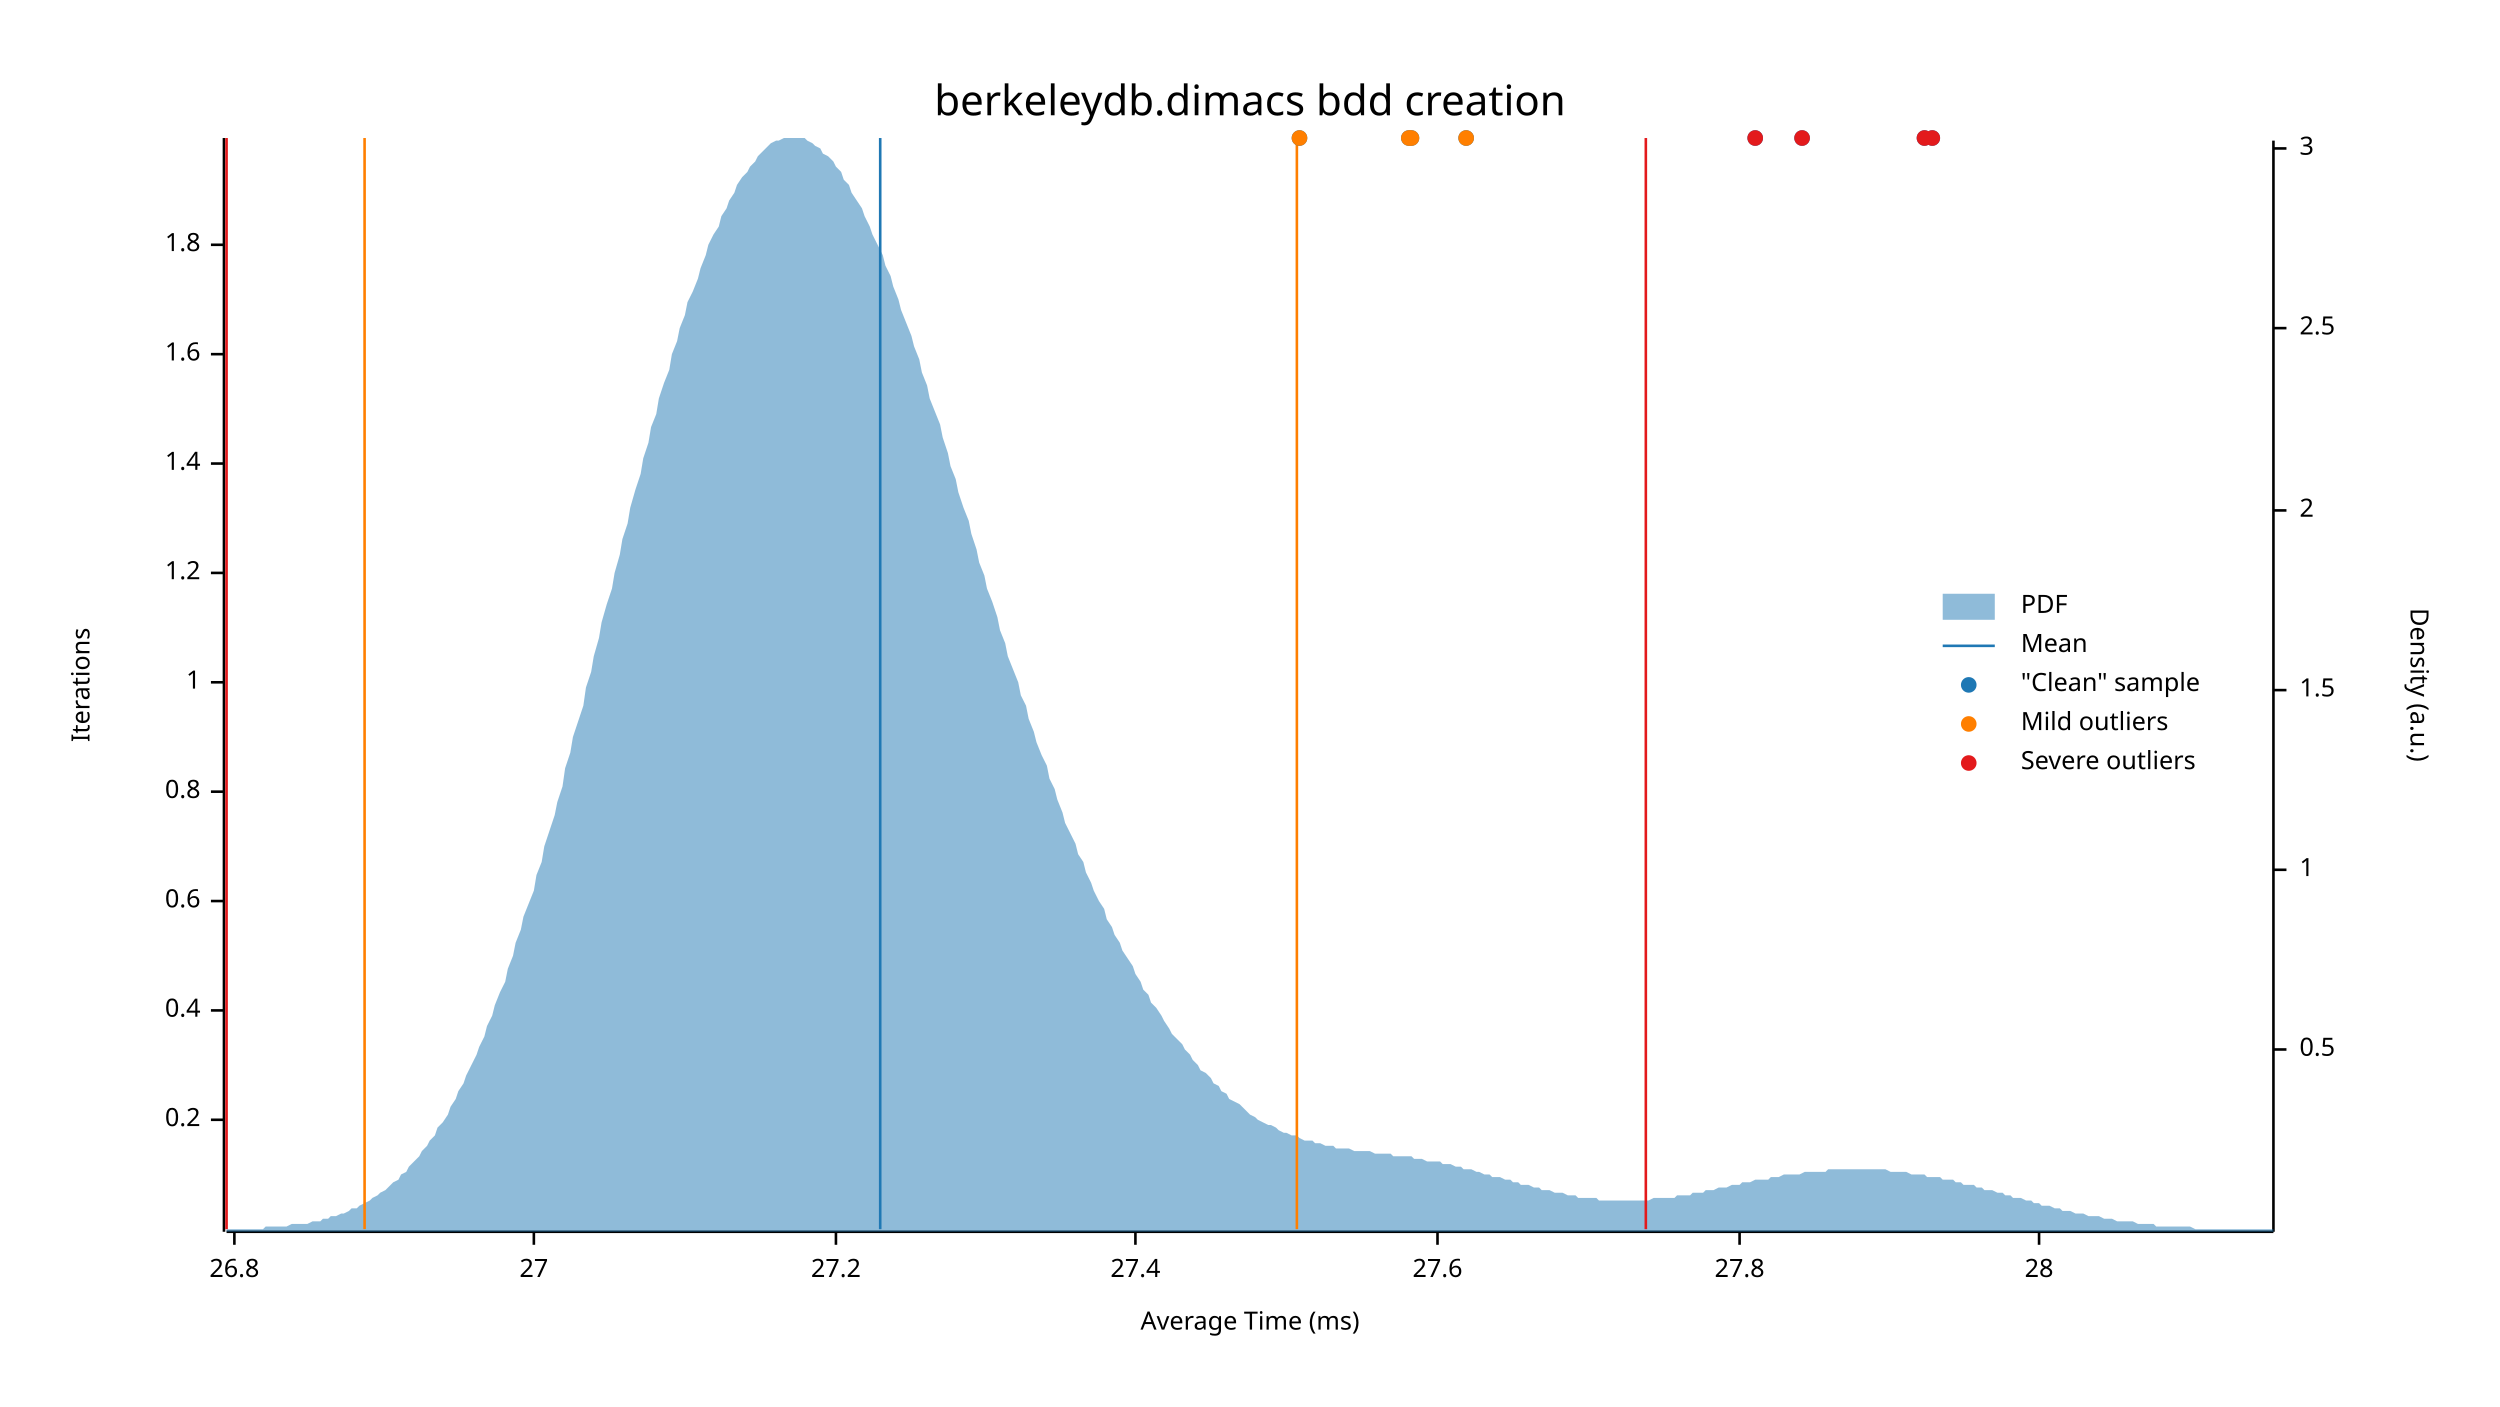
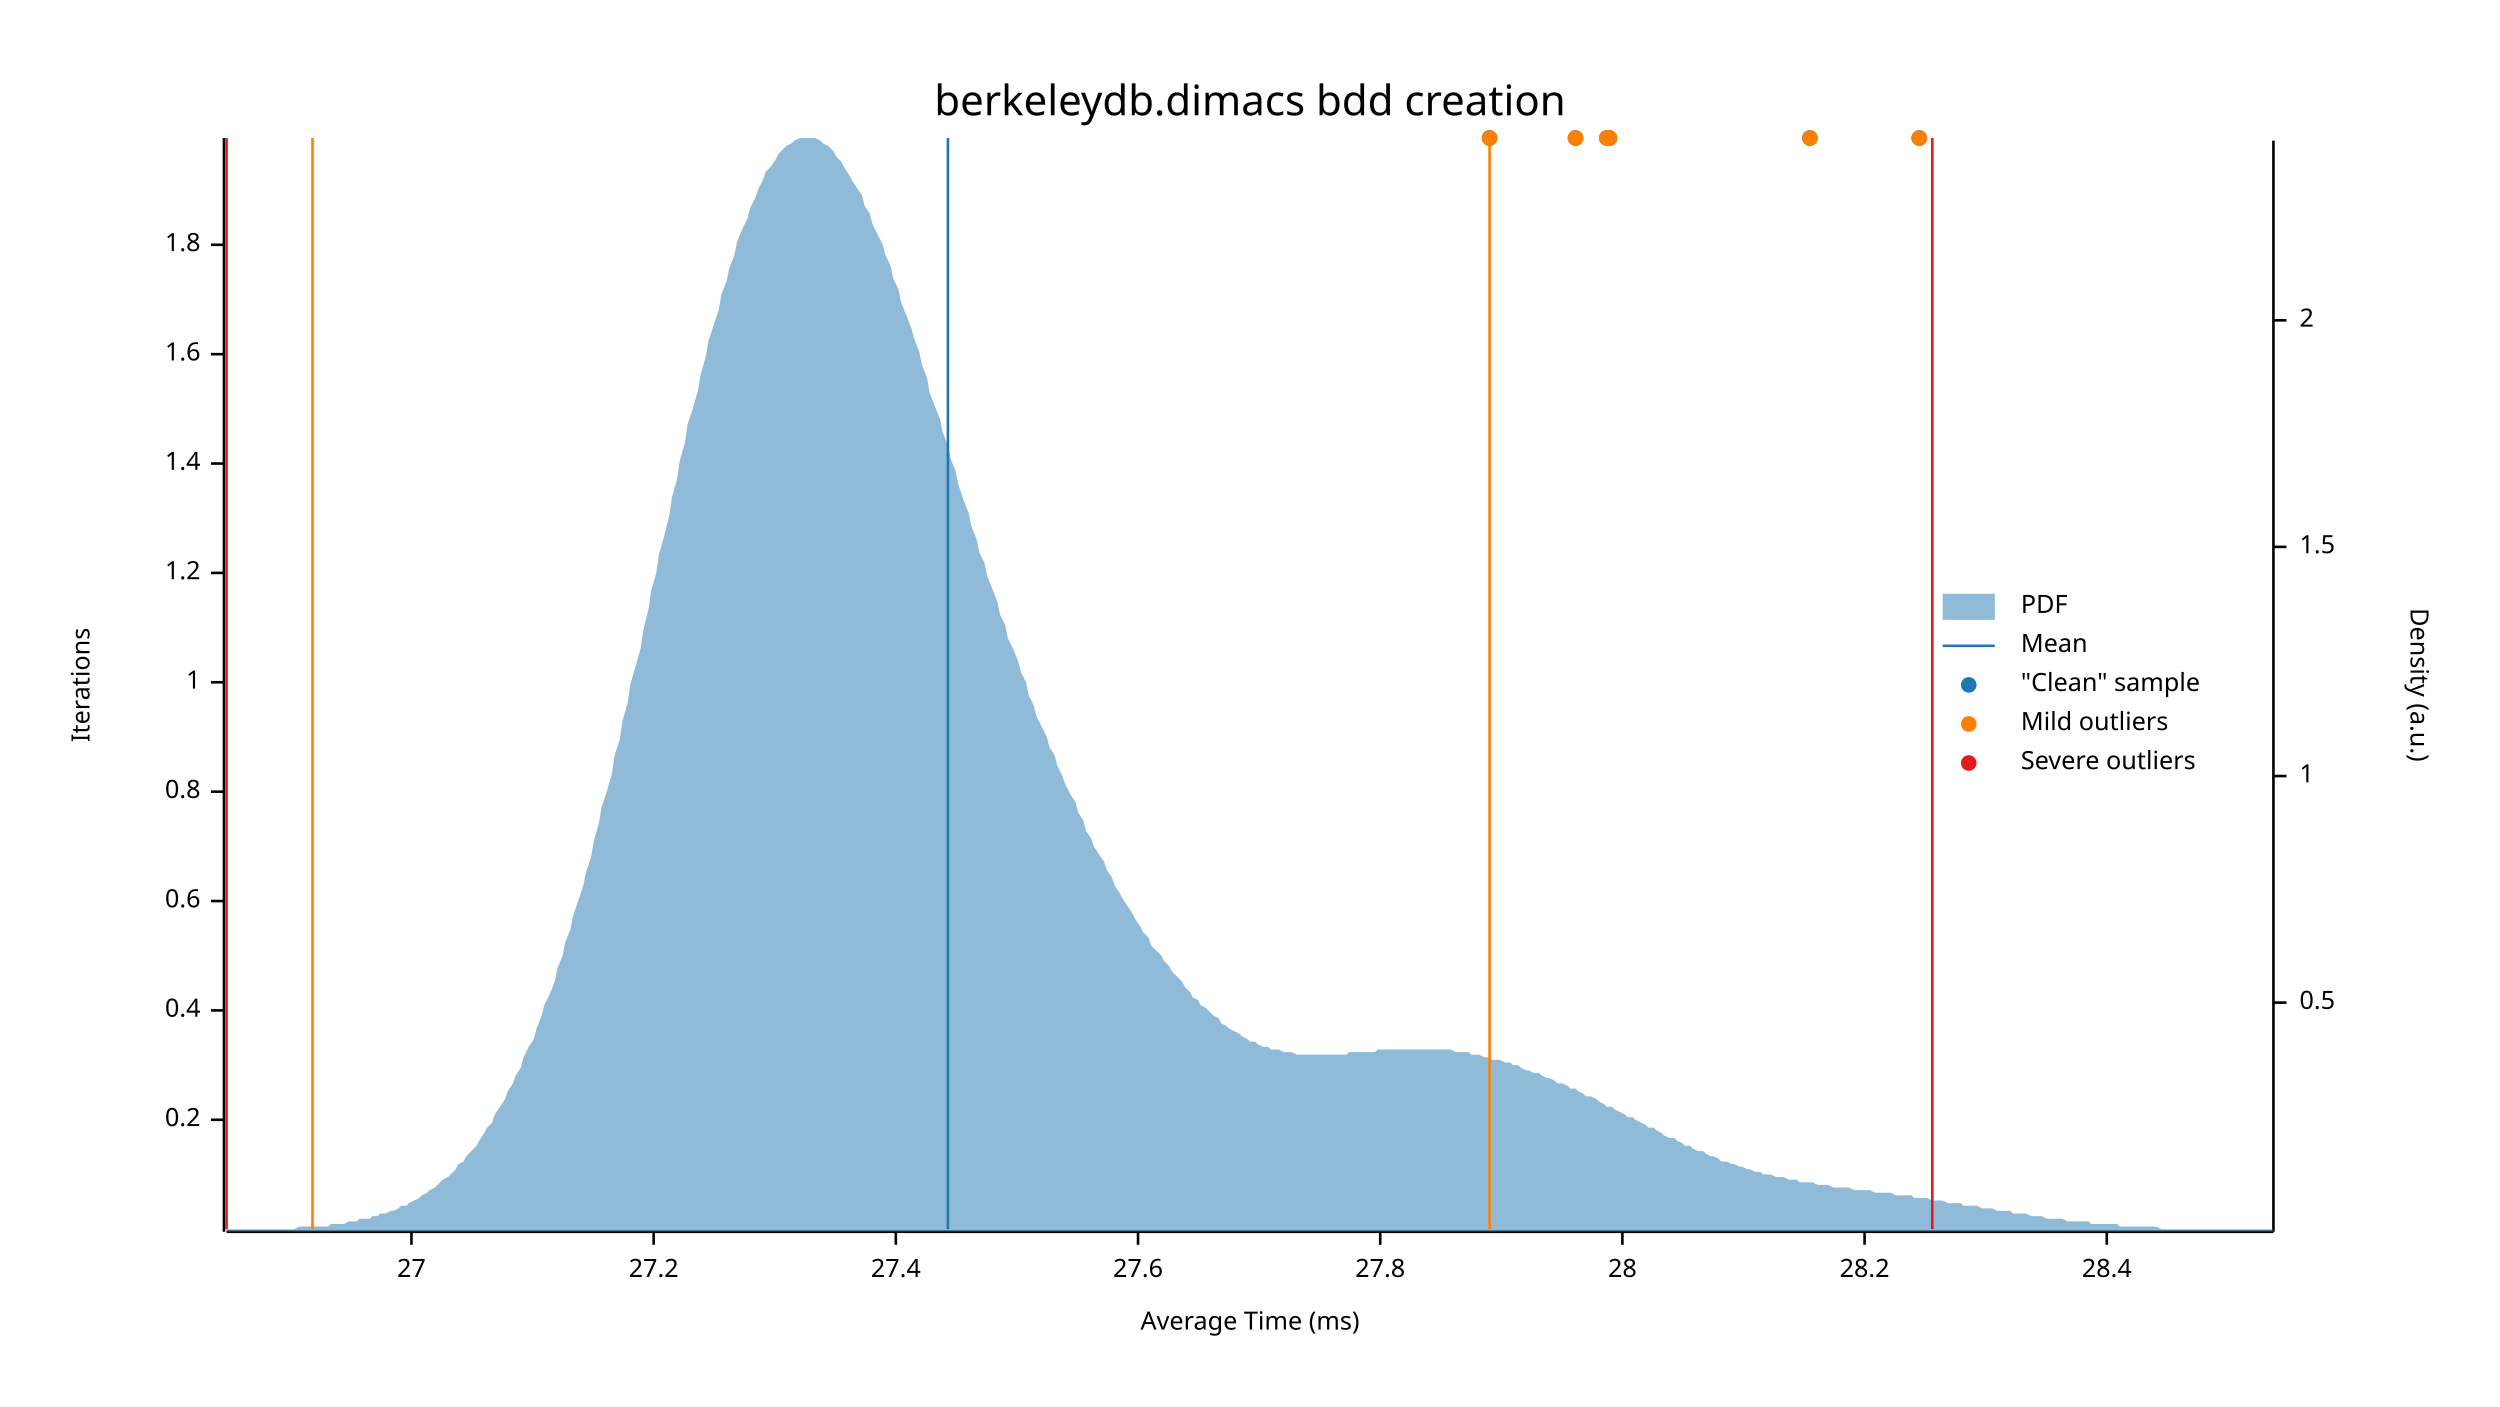
<svg xmlns="http://www.w3.org/2000/svg" width="960" height="540" viewBox="0 0 960 540">
  <text x="480" y="32" dy="0.76em" text-anchor="middle" font-family="sans-serif" font-size="16.129" opacity="1" fill="#000000">
berkeleydb.dimacs bdd creation
</text>
  <text x="27" y="263" dy="0.76em" text-anchor="middle" font-family="sans-serif" font-size="9.677" opacity="1" fill="#000000" transform="rotate(270, 27, 263)">
Iterations
</text>
  <text x="480" y="513" dy="-0.5ex" text-anchor="middle" font-family="sans-serif" font-size="9.677" opacity="1" fill="#000000">
Average Time (ms)
</text>
  <polyline fill="none" opacity="1" stroke="#000000" stroke-width="1" points="86,53 86,473 " />
  <text x="77" y="430" dy="0.5ex" text-anchor="end" font-family="sans-serif" font-size="9.677" opacity="1" fill="#000000">
0.2
</text>
  <polyline fill="none" opacity="1" stroke="#000000" stroke-width="1" points="81,430 86,430 " />
  <text x="77" y="388" dy="0.5ex" text-anchor="end" font-family="sans-serif" font-size="9.677" opacity="1" fill="#000000">
0.4
</text>
  <polyline fill="none" opacity="1" stroke="#000000" stroke-width="1" points="81,388 86,388 " />
  <text x="77" y="346" dy="0.5ex" text-anchor="end" font-family="sans-serif" font-size="9.677" opacity="1" fill="#000000">
0.6
</text>
  <polyline fill="none" opacity="1" stroke="#000000" stroke-width="1" points="81,346 86,346 " />
  <text x="77" y="304" dy="0.5ex" text-anchor="end" font-family="sans-serif" font-size="9.677" opacity="1" fill="#000000">
0.8
</text>
  <polyline fill="none" opacity="1" stroke="#000000" stroke-width="1" points="81,304 86,304 " />
  <text x="77" y="262" dy="0.5ex" text-anchor="end" font-family="sans-serif" font-size="9.677" opacity="1" fill="#000000">
1
</text>
  <polyline fill="none" opacity="1" stroke="#000000" stroke-width="1" points="81,262 86,262 " />
  <text x="77" y="220" dy="0.5ex" text-anchor="end" font-family="sans-serif" font-size="9.677" opacity="1" fill="#000000">
1.2
</text>
  <polyline fill="none" opacity="1" stroke="#000000" stroke-width="1" points="81,220 86,220 " />
  <text x="77" y="178" dy="0.5ex" text-anchor="end" font-family="sans-serif" font-size="9.677" opacity="1" fill="#000000">
1.4
</text>
  <polyline fill="none" opacity="1" stroke="#000000" stroke-width="1" points="81,178 86,178 " />
  <text x="77" y="136" dy="0.5ex" text-anchor="end" font-family="sans-serif" font-size="9.677" opacity="1" fill="#000000">
1.6
</text>
  <polyline fill="none" opacity="1" stroke="#000000" stroke-width="1" points="81,136 86,136 " />
  <text x="77" y="94" dy="0.5ex" text-anchor="end" font-family="sans-serif" font-size="9.677" opacity="1" fill="#000000">
1.8
</text>
  <polyline fill="none" opacity="1" stroke="#000000" stroke-width="1" points="81,94 86,94 " />
  <polyline fill="none" opacity="1" stroke="#000000" stroke-width="1" points="87,473 873,473 " />
-   <text x="90" y="483" dy="0.76em" text-anchor="middle" font-family="sans-serif" font-size="9.677" opacity="1" fill="#000000">
- 26.8
- </text>
-   <polyline fill="none" opacity="1" stroke="#000000" stroke-width="1" points="90,473 90,478 " />
-   <text x="205" y="483" dy="0.76em" text-anchor="middle" font-family="sans-serif" font-size="9.677" opacity="1" fill="#000000">
+   <text x="158" y="483" dy="0.76em" text-anchor="middle" font-family="sans-serif" font-size="9.677" opacity="1" fill="#000000">
27
</text>
-   <polyline fill="none" opacity="1" stroke="#000000" stroke-width="1" points="205,473 205,478 " />
-   <text x="321" y="483" dy="0.76em" text-anchor="middle" font-family="sans-serif" font-size="9.677" opacity="1" fill="#000000">
+   <polyline fill="none" opacity="1" stroke="#000000" stroke-width="1" points="158,473 158,478 " />
+   <text x="251" y="483" dy="0.76em" text-anchor="middle" font-family="sans-serif" font-size="9.677" opacity="1" fill="#000000">
27.2
</text>
-   <polyline fill="none" opacity="1" stroke="#000000" stroke-width="1" points="321,473 321,478 " />
-   <text x="436" y="483" dy="0.76em" text-anchor="middle" font-family="sans-serif" font-size="9.677" opacity="1" fill="#000000">
+   <polyline fill="none" opacity="1" stroke="#000000" stroke-width="1" points="251,473 251,478 " />
+   <text x="344" y="483" dy="0.76em" text-anchor="middle" font-family="sans-serif" font-size="9.677" opacity="1" fill="#000000">
27.4
</text>
-   <polyline fill="none" opacity="1" stroke="#000000" stroke-width="1" points="436,473 436,478 " />
-   <text x="552" y="483" dy="0.76em" text-anchor="middle" font-family="sans-serif" font-size="9.677" opacity="1" fill="#000000">
+   <polyline fill="none" opacity="1" stroke="#000000" stroke-width="1" points="344,473 344,478 " />
+   <text x="437" y="483" dy="0.76em" text-anchor="middle" font-family="sans-serif" font-size="9.677" opacity="1" fill="#000000">
27.6
</text>
-   <polyline fill="none" opacity="1" stroke="#000000" stroke-width="1" points="552,473 552,478 " />
-   <text x="668" y="483" dy="0.76em" text-anchor="middle" font-family="sans-serif" font-size="9.677" opacity="1" fill="#000000">
+   <polyline fill="none" opacity="1" stroke="#000000" stroke-width="1" points="437,473 437,478 " />
+   <text x="530" y="483" dy="0.76em" text-anchor="middle" font-family="sans-serif" font-size="9.677" opacity="1" fill="#000000">
27.8
</text>
-   <polyline fill="none" opacity="1" stroke="#000000" stroke-width="1" points="668,473 668,478 " />
-   <text x="783" y="483" dy="0.76em" text-anchor="middle" font-family="sans-serif" font-size="9.677" opacity="1" fill="#000000">
+   <polyline fill="none" opacity="1" stroke="#000000" stroke-width="1" points="530,473 530,478 " />
+   <text x="623" y="483" dy="0.76em" text-anchor="middle" font-family="sans-serif" font-size="9.677" opacity="1" fill="#000000">
28
</text>
-   <polyline fill="none" opacity="1" stroke="#000000" stroke-width="1" points="783,473 783,478 " />
+   <polyline fill="none" opacity="1" stroke="#000000" stroke-width="1" points="623,473 623,478 " />
+   <text x="716" y="483" dy="0.76em" text-anchor="middle" font-family="sans-serif" font-size="9.677" opacity="1" fill="#000000">
+ 28.2
+ </text>
+   <polyline fill="none" opacity="1" stroke="#000000" stroke-width="1" points="716,473 716,478 " />
+   <text x="809" y="483" dy="0.76em" text-anchor="middle" font-family="sans-serif" font-size="9.677" opacity="1" fill="#000000">
+ 28.4
+ </text>
+   <polyline fill="none" opacity="1" stroke="#000000" stroke-width="1" points="809,473 809,478 " />
  <text x="933" y="263" dy="0.76em" text-anchor="middle" font-family="sans-serif" font-size="9.677" opacity="1" fill="#000000" transform="rotate(90, 933, 263)">
Density (a.u.)
</text>
  <polyline fill="none" opacity="1" stroke="#000000" stroke-width="1" points="873,54 873,473 " />
-   <text x="883" y="403" dy="0.5ex" text-anchor="start" font-family="sans-serif" font-size="9.677" opacity="1" fill="#000000">
+   <text x="883" y="385" dy="0.5ex" text-anchor="start" font-family="sans-serif" font-size="9.677" opacity="1" fill="#000000">
0.5
</text>
-   <polyline fill="none" opacity="1" stroke="#000000" stroke-width="1" points="873,403 878,403 " />
-   <text x="883" y="334" dy="0.5ex" text-anchor="start" font-family="sans-serif" font-size="9.677" opacity="1" fill="#000000">
+   <polyline fill="none" opacity="1" stroke="#000000" stroke-width="1" points="873,385 878,385 " />
+   <text x="883" y="298" dy="0.5ex" text-anchor="start" font-family="sans-serif" font-size="9.677" opacity="1" fill="#000000">
1
</text>
-   <polyline fill="none" opacity="1" stroke="#000000" stroke-width="1" points="873,334 878,334 " />
-   <text x="883" y="265" dy="0.5ex" text-anchor="start" font-family="sans-serif" font-size="9.677" opacity="1" fill="#000000">
+   <polyline fill="none" opacity="1" stroke="#000000" stroke-width="1" points="873,298 878,298 " />
+   <text x="883" y="210" dy="0.5ex" text-anchor="start" font-family="sans-serif" font-size="9.677" opacity="1" fill="#000000">
1.5
</text>
-   <polyline fill="none" opacity="1" stroke="#000000" stroke-width="1" points="873,265 878,265 " />
-   <text x="883" y="196" dy="0.5ex" text-anchor="start" font-family="sans-serif" font-size="9.677" opacity="1" fill="#000000">
+   <polyline fill="none" opacity="1" stroke="#000000" stroke-width="1" points="873,210 878,210 " />
+   <text x="883" y="123" dy="0.5ex" text-anchor="start" font-family="sans-serif" font-size="9.677" opacity="1" fill="#000000">
2
</text>
-   <polyline fill="none" opacity="1" stroke="#000000" stroke-width="1" points="873,196 878,196 " />
-   <text x="883" y="126" dy="0.5ex" text-anchor="start" font-family="sans-serif" font-size="9.677" opacity="1" fill="#000000">
- 2.5
- </text>
-   <polyline fill="none" opacity="1" stroke="#000000" stroke-width="1" points="873,126 878,126 " />
-   <text x="883" y="57" dy="0.5ex" text-anchor="start" font-family="sans-serif" font-size="9.677" opacity="1" fill="#000000">
- 3
- </text>
-   <polyline fill="none" opacity="1" stroke="#000000" stroke-width="1" points="873,57 878,57 " />
-   <polygon opacity="0.5" fill="#1F78B4" points="87,472 88,472 90,472 91,472 93,472 94,472 96,472 98,472 99,472 101,472 102,471 104,471 105,471 107,471 109,471 110,471 112,470 113,470 115,470 116,470 118,470 120,469 121,469 123,469 124,468 126,468 127,467 129,467 131,466 132,466 134,465 135,464 137,464 138,463 140,462 142,461 143,460 145,459 146,458 148,457 150,455 151,454 153,453 154,451 156,450 157,448 159,446 161,444 162,442 164,440 165,438 167,436 168,433 170,431 172,428 173,425 175,422 176,419 178,416 179,413 181,409 183,405 184,402 186,398 187,394 189,390 190,386 192,381 194,377 195,372 197,367 198,362 200,357 201,352 203,347 205,342 206,336 208,331 209,325 211,319 213,313 214,308 216,302 217,295 219,289 220,283 222,277 224,271 225,264 227,258 228,252 230,245 231,239 233,232 235,226 236,220 238,213 239,207 241,201 242,195 244,188 246,182 247,176 249,170 250,164 252,159 253,153 255,147 257,142 258,136 260,131 261,126 263,121 264,116 266,112 268,107 269,103 271,98 272,94 274,90 276,87 277,83 279,80 280,77 282,74 283,71 285,68 287,66 288,64 290,62 291,60 293,58 294,57 296,55 298,54 299,54 301,53 302,53 304,53 305,53 307,53 309,53 310,54 312,55 313,56 315,57 316,59 318,60 320,62 321,64 323,66 324,69 326,71 327,74 329,77 331,80 332,83 334,87 335,90 337,94 339,98 340,102 342,106 343,110 345,115 346,119 348,124 350,129 351,133 353,138 354,143 356,148 357,153 359,158 361,163 362,168 364,174 365,179 367,184 368,189 370,195 372,200 373,205 375,211 376,216 378,221 379,226 381,231 383,237 384,242 386,247 387,252 389,257 391,262 392,267 394,271 395,276 397,281 398,285 400,290 402,294 403,299 405,303 406,307 408,312 409,316 411,320 413,324 414,328 416,331 417,335 419,339 420,342 422,346 424,349 425,353 427,356 428,359 430,362 431,365 433,368 435,371 436,374 438,377 439,380 441,382 442,385 444,387 446,390 447,392 449,395 450,397 452,399 454,401 455,403 457,405 458,407 460,409 461,411 463,412 465,414 466,416 468,417 469,419 471,420 472,422 474,423 476,424 477,425 479,427 480,428 482,429 483,430 485,431 487,432 488,432 490,433 491,434 493,435 494,435 496,436 498,436 499,437 501,438 502,438 504,438 505,439 507,439 509,440 510,440 512,440 513,441 515,441 517,441 518,441 520,442 521,442 523,442 524,442 526,442 528,443 529,443 531,443 532,443 534,443 535,444 537,444 539,444 540,444 542,444 543,445 545,445 546,445 548,446 550,446 551,446 553,446 554,447 556,447 557,447 559,448 561,448 562,449 564,449 565,449 567,450 568,450 570,451 572,451 573,452 575,452 576,452 578,453 580,453 581,454 583,454 584,455 586,455 587,455 589,456 591,456 592,457 594,457 595,457 597,458 598,458 600,458 602,459 603,459 605,459 606,460 608,460 609,460 611,460 613,460 614,461 616,461 617,461 619,461 620,461 622,461 624,461 625,461 627,461 628,461 630,461 632,461 633,461 635,460 636,460 638,460 639,460 641,460 643,460 644,459 646,459 647,459 649,459 650,458 652,458 654,458 655,457 657,457 658,457 660,456 661,456 663,456 665,455 666,455 668,455 669,454 671,454 672,454 674,453 676,453 677,453 679,453 680,452 682,452 683,452 685,451 687,451 688,451 690,451 691,451 693,450 695,450 696,450 698,450 699,450 701,450 702,449 704,449 706,449 707,449 709,449 710,449 712,449 713,449 715,449 717,449 718,449 720,449 721,449 723,449 724,449 726,450 728,450 729,450 731,450 732,450 734,451 735,451 737,451 739,451 740,452 742,452 743,452 745,452 746,453 748,453 750,453 751,454 753,454 754,455 756,455 758,455 759,456 761,456 762,457 764,457 765,457 767,458 769,458 770,459 772,459 773,460 775,460 776,460 778,461 780,461 781,462 783,462 784,463 786,463 787,463 789,464 791,464 792,465 794,465 795,465 797,466 798,466 800,466 802,467 803,467 805,467 806,467 808,468 809,468 811,468 813,469 814,469 816,469 817,469 819,469 821,470 822,470 824,470 825,470 827,470 828,471 830,471 832,471 833,471 835,471 836,471 838,471 839,471 841,471 843,472 844,472 846,472 847,472 849,472 850,472 852,472 854,472 855,472 857,472 858,472 860,472 861,472 863,472 865,472 866,472 868,472 869,472 871,472 873,472 873,473 87,473 " />
-   <polyline fill="none" opacity="1" stroke="#1F78B4" stroke-width="1" points="338,472 338,53 " />
-   <polyline fill="none" opacity="1" stroke="#FF7F00" stroke-width="1" points="140,472 140,53 " />
-   <polyline fill="none" opacity="1" stroke="#FF7F00" stroke-width="1" points="498,472 498,53 " />
+   <polyline fill="none" opacity="1" stroke="#000000" stroke-width="1" points="873,123 878,123 " />
+   <polygon opacity="0.5" fill="#1F78B4" points="87,472 88,472 90,472 91,472 93,472 94,472 96,472 98,472 99,472 101,472 102,472 104,472 105,472 107,472 109,472 110,472 112,472 113,472 115,471 116,471 118,471 120,471 121,471 123,471 124,471 126,471 127,470 129,470 131,470 132,470 134,469 135,469 137,469 138,468 140,468 142,468 143,467 145,467 146,466 148,466 150,465 151,465 153,464 154,463 156,463 157,462 159,461 161,460 162,459 164,458 165,457 167,456 168,455 170,453 172,452 173,451 175,449 176,447 178,446 179,444 181,442 183,440 184,438 186,435 187,433 189,431 190,428 192,425 194,422 195,419 197,416 198,413 200,410 201,406 203,402 205,399 206,395 208,390 209,386 211,382 213,377 214,372 216,367 217,362 219,357 220,352 222,346 224,340 225,335 227,329 228,323 230,316 231,310 233,304 235,297 236,290 238,284 239,277 241,270 242,263 244,256 246,249 247,242 249,234 250,227 252,220 253,213 255,206 257,198 258,191 260,184 261,177 263,170 264,163 266,157 268,150 269,144 271,137 272,131 274,125 276,119 277,113 279,108 280,103 282,98 283,93 285,88 287,84 288,80 290,76 291,73 293,69 294,66 296,64 298,61 299,59 301,57 302,56 304,55 305,54 307,53 309,53 310,53 312,53 313,53 315,54 316,55 318,56 320,58 321,60 323,62 324,64 326,67 327,69 329,72 331,75 332,79 334,82 335,86 337,90 339,94 340,98 342,102 343,107 345,111 346,116 348,121 350,126 351,130 353,135 354,140 356,145 357,151 359,156 361,161 362,166 364,171 365,176 367,181 368,186 370,192 372,197 373,202 375,207 376,212 378,216 379,221 381,226 383,231 384,236 386,240 387,245 389,249 391,254 392,258 394,262 395,267 397,271 398,275 400,279 402,283 403,287 405,290 406,294 408,298 409,301 411,305 413,308 414,312 416,315 417,319 419,322 420,325 422,328 424,331 425,334 427,337 428,340 430,343 431,345 433,348 435,351 436,353 438,356 439,358 441,360 442,363 444,365 446,367 447,369 449,371 450,373 452,375 454,377 455,379 457,381 458,383 460,384 461,386 463,387 465,389 466,390 468,391 469,393 471,394 472,395 474,396 476,397 477,398 479,399 480,400 482,400 483,401 485,402 487,402 488,403 490,403 491,403 493,404 494,404 496,404 498,405 499,405 501,405 502,405 504,405 505,405 507,405 509,405 510,405 512,405 513,405 515,405 517,405 518,404 520,404 521,404 523,404 524,404 526,404 528,404 529,403 531,403 532,403 534,403 535,403 537,403 539,403 540,403 542,403 543,403 545,403 546,403 548,403 550,403 551,403 553,403 554,403 556,403 557,403 559,404 561,404 562,404 564,404 565,405 567,405 568,405 570,406 572,406 573,407 575,407 576,407 578,408 580,408 581,409 583,409 584,410 586,411 587,411 589,412 591,412 592,413 594,414 595,414 597,415 598,416 600,416 602,417 603,418 605,418 606,419 608,420 609,421 611,421 613,422 614,423 616,424 617,425 619,425 620,426 622,427 624,428 625,429 627,429 628,430 630,431 632,432 633,433 635,433 636,434 638,435 639,436 641,437 643,437 644,438 646,439 647,440 649,440 650,441 652,442 654,442 655,443 657,444 658,444 660,445 661,446 663,446 665,447 666,447 668,448 669,448 671,449 672,449 674,450 676,450 677,451 679,451 680,451 682,452 683,452 685,452 687,453 688,453 690,453 691,454 693,454 695,454 696,454 698,455 699,455 701,455 702,455 704,456 706,456 707,456 709,456 710,456 712,457 713,457 715,457 717,457 718,457 720,458 721,458 723,458 724,458 726,458 728,459 729,459 731,459 732,459 734,459 735,460 737,460 739,460 740,460 742,461 743,461 745,461 746,461 748,462 750,462 751,462 753,462 754,463 756,463 758,463 759,463 761,464 762,464 764,464 765,464 767,465 769,465 770,465 772,465 773,466 775,466 776,466 778,466 780,467 781,467 783,467 784,467 786,468 787,468 789,468 791,468 792,468 794,469 795,469 797,469 798,469 800,469 802,469 803,470 805,470 806,470 808,470 809,470 811,470 813,470 814,471 816,471 817,471 819,471 821,471 822,471 824,471 825,471 827,471 828,471 830,472 832,472 833,472 835,472 836,472 838,472 839,472 841,472 843,472 844,472 846,472 847,472 849,472 850,472 852,472 854,472 855,472 857,472 858,472 860,472 861,472 863,472 865,472 866,472 868,472 869,472 871,472 873,472 873,473 87,473 " />
+   <polyline fill="none" opacity="1" stroke="#1F78B4" stroke-width="1" points="364,472 364,53 " />
+   <polyline fill="none" opacity="1" stroke="#FF7F00" stroke-width="1" points="120,472 120,53 " />
+   <polyline fill="none" opacity="1" stroke="#FF7F00" stroke-width="1" points="572,472 572,53 " />
  <polyline fill="none" opacity="1" stroke="#E31A1C" stroke-width="1" points="87,472 87,53 " />
-   <polyline fill="none" opacity="1" stroke="#E31A1C" stroke-width="1" points="632,472 632,53 " />
-   <circle cx="739" cy="53" r="3" opacity="1" fill="#1F78B4" stroke="none" stroke-width="1" />
-   <circle cx="499" cy="53" r="3" opacity="1" fill="#1F78B4" stroke="none" stroke-width="1" />
-   <circle cx="541" cy="53" r="3" opacity="1" fill="#1F78B4" stroke="none" stroke-width="1" />
-   <circle cx="563" cy="53" r="3" opacity="1" fill="#1F78B4" stroke="none" stroke-width="1" />
-   <circle cx="742" cy="53" r="3" opacity="1" fill="#1F78B4" stroke="none" stroke-width="1" />
-   <circle cx="542" cy="53" r="3" opacity="1" fill="#1F78B4" stroke="none" stroke-width="1" />
-   <circle cx="674" cy="53" r="3" opacity="1" fill="#1F78B4" stroke="none" stroke-width="1" />
-   <circle cx="692" cy="53" r="3" opacity="1" fill="#1F78B4" stroke="none" stroke-width="1" />
-   <circle cx="499" cy="53" r="3" opacity="1" fill="#FF7F00" stroke="none" stroke-width="1" />
-   <circle cx="541" cy="53" r="3" opacity="1" fill="#FF7F00" stroke="none" stroke-width="1" />
-   <circle cx="563" cy="53" r="3" opacity="1" fill="#FF7F00" stroke="none" stroke-width="1" />
-   <circle cx="542" cy="53" r="3" opacity="1" fill="#FF7F00" stroke="none" stroke-width="1" />
-   <circle cx="739" cy="53" r="3" opacity="1" fill="#E31A1C" stroke="none" stroke-width="1" />
-   <circle cx="742" cy="53" r="3" opacity="1" fill="#E31A1C" stroke="none" stroke-width="1" />
-   <circle cx="674" cy="53" r="3" opacity="1" fill="#E31A1C" stroke="none" stroke-width="1" />
-   <circle cx="692" cy="53" r="3" opacity="1" fill="#E31A1C" stroke="none" stroke-width="1" />
+   <polyline fill="none" opacity="1" stroke="#E31A1C" stroke-width="1" points="742,472 742,53 " />
+   <circle cx="617" cy="53" r="3" opacity="1" fill="#1F78B4" stroke="none" stroke-width="1" />
+   <circle cx="695" cy="53" r="3" opacity="1" fill="#1F78B4" stroke="none" stroke-width="1" />
+   <circle cx="572" cy="53" r="3" opacity="1" fill="#1F78B4" stroke="none" stroke-width="1" />
+   <circle cx="737" cy="53" r="3" opacity="1" fill="#1F78B4" stroke="none" stroke-width="1" />
+   <circle cx="618" cy="53" r="3" opacity="1" fill="#1F78B4" stroke="none" stroke-width="1" />
+   <circle cx="618" cy="53" r="3" opacity="1" fill="#1F78B4" stroke="none" stroke-width="1" />
+   <circle cx="605" cy="53" r="3" opacity="1" fill="#1F78B4" stroke="none" stroke-width="1" />
+   <circle cx="617" cy="53" r="3" opacity="1" fill="#FF7F00" stroke="none" stroke-width="1" />
+   <circle cx="695" cy="53" r="3" opacity="1" fill="#FF7F00" stroke="none" stroke-width="1" />
+   <circle cx="572" cy="53" r="3" opacity="1" fill="#FF7F00" stroke="none" stroke-width="1" />
+   <circle cx="737" cy="53" r="3" opacity="1" fill="#FF7F00" stroke="none" stroke-width="1" />
+   <circle cx="618" cy="53" r="3" opacity="1" fill="#FF7F00" stroke="none" stroke-width="1" />
+   <circle cx="618" cy="53" r="3" opacity="1" fill="#FF7F00" stroke="none" stroke-width="1" />
+   <circle cx="605" cy="53" r="3" opacity="1" fill="#FF7F00" stroke="none" stroke-width="1" />
  <text x="776" y="228" dy="0.76em" text-anchor="start" font-family="sans-serif" font-size="9.677" opacity="1" fill="#000000">
PDF
</text>
  <text x="776" y="243" dy="0.76em" text-anchor="start" font-family="sans-serif" font-size="9.677" opacity="1" fill="#000000">
Mean
</text>
  <text x="776" y="258" dy="0.76em" text-anchor="start" font-family="sans-serif" font-size="9.677" opacity="1" fill="#000000">
"Clean" sample
</text>
  <text x="776" y="273" dy="0.76em" text-anchor="start" font-family="sans-serif" font-size="9.677" opacity="1" fill="#000000">
Mild outliers
</text>
  <text x="776" y="288" dy="0.76em" text-anchor="start" font-family="sans-serif" font-size="9.677" opacity="1" fill="#000000">
Severe outliers
</text>
  <rect x="746" y="228" width="20" height="10" opacity="0.5" fill="#1F78B4" stroke="none" />
  <polyline fill="none" opacity="1" stroke="#1F78B4" stroke-width="1" points="746,248 766,248 " />
  <circle cx="756" cy="263" r="3" opacity="1" fill="#1F78B4" stroke="none" stroke-width="1" />
  <circle cx="756" cy="278" r="3" opacity="1" fill="#FF7F00" stroke="none" stroke-width="1" />
  <circle cx="756" cy="293" r="3" opacity="1" fill="#E31A1C" stroke="none" stroke-width="1" />
</svg>
